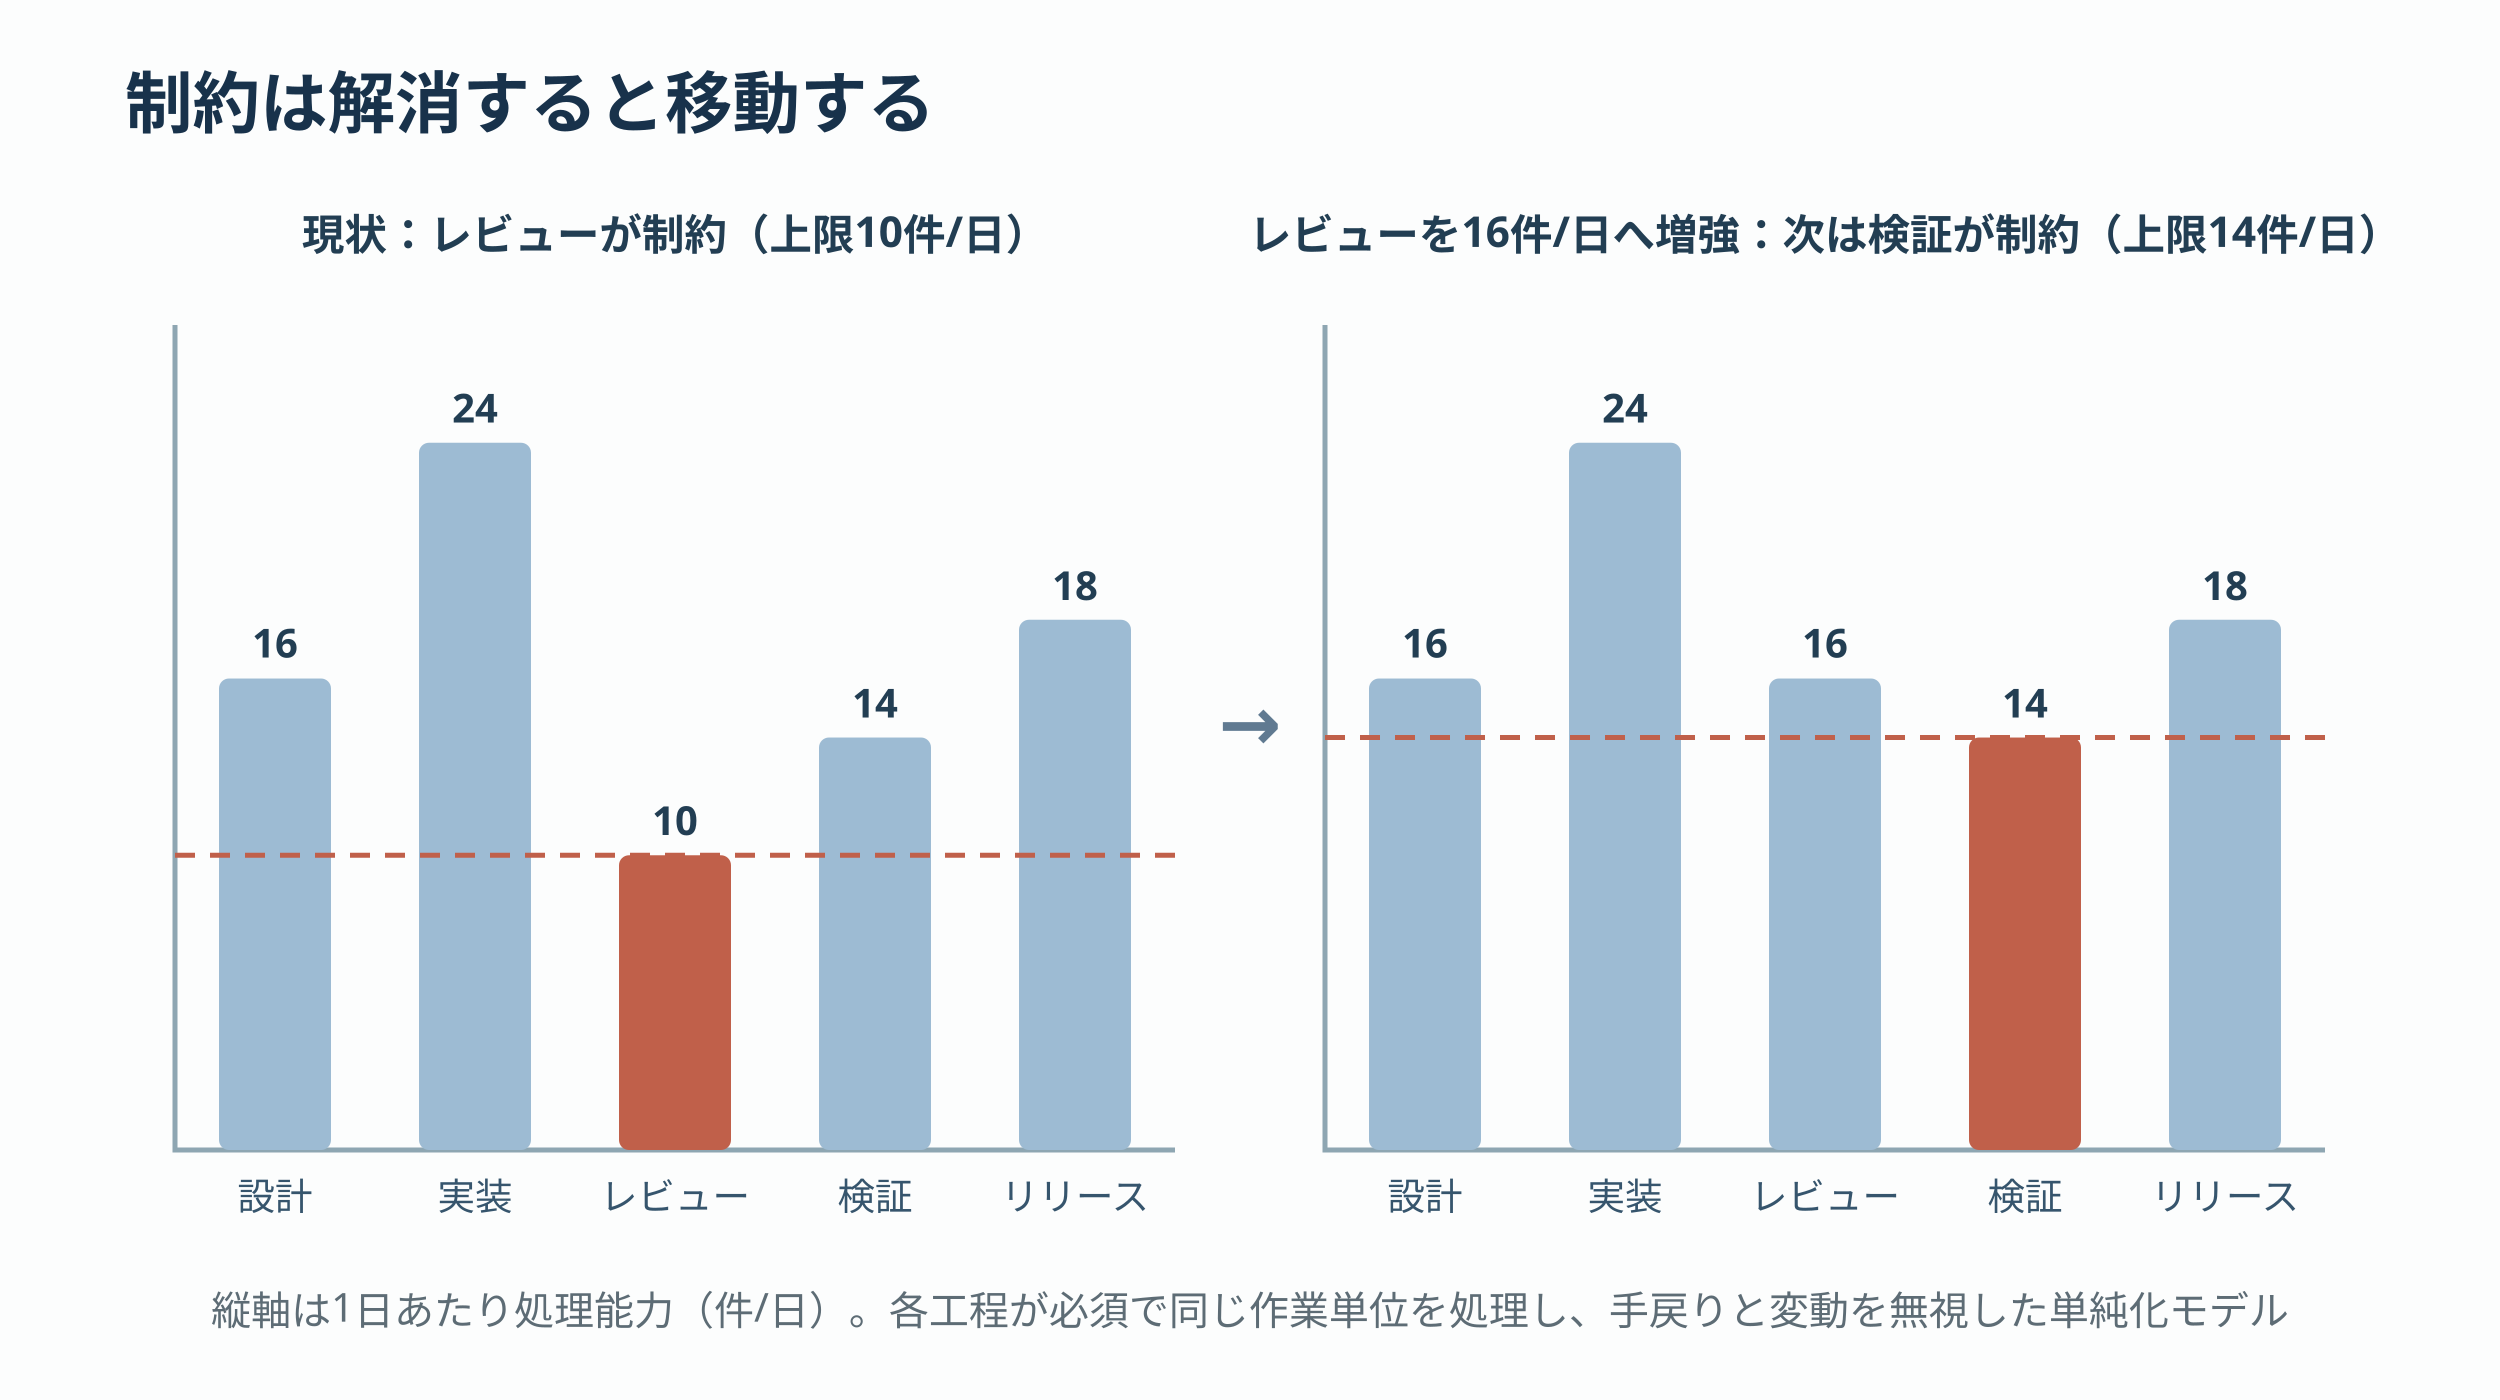
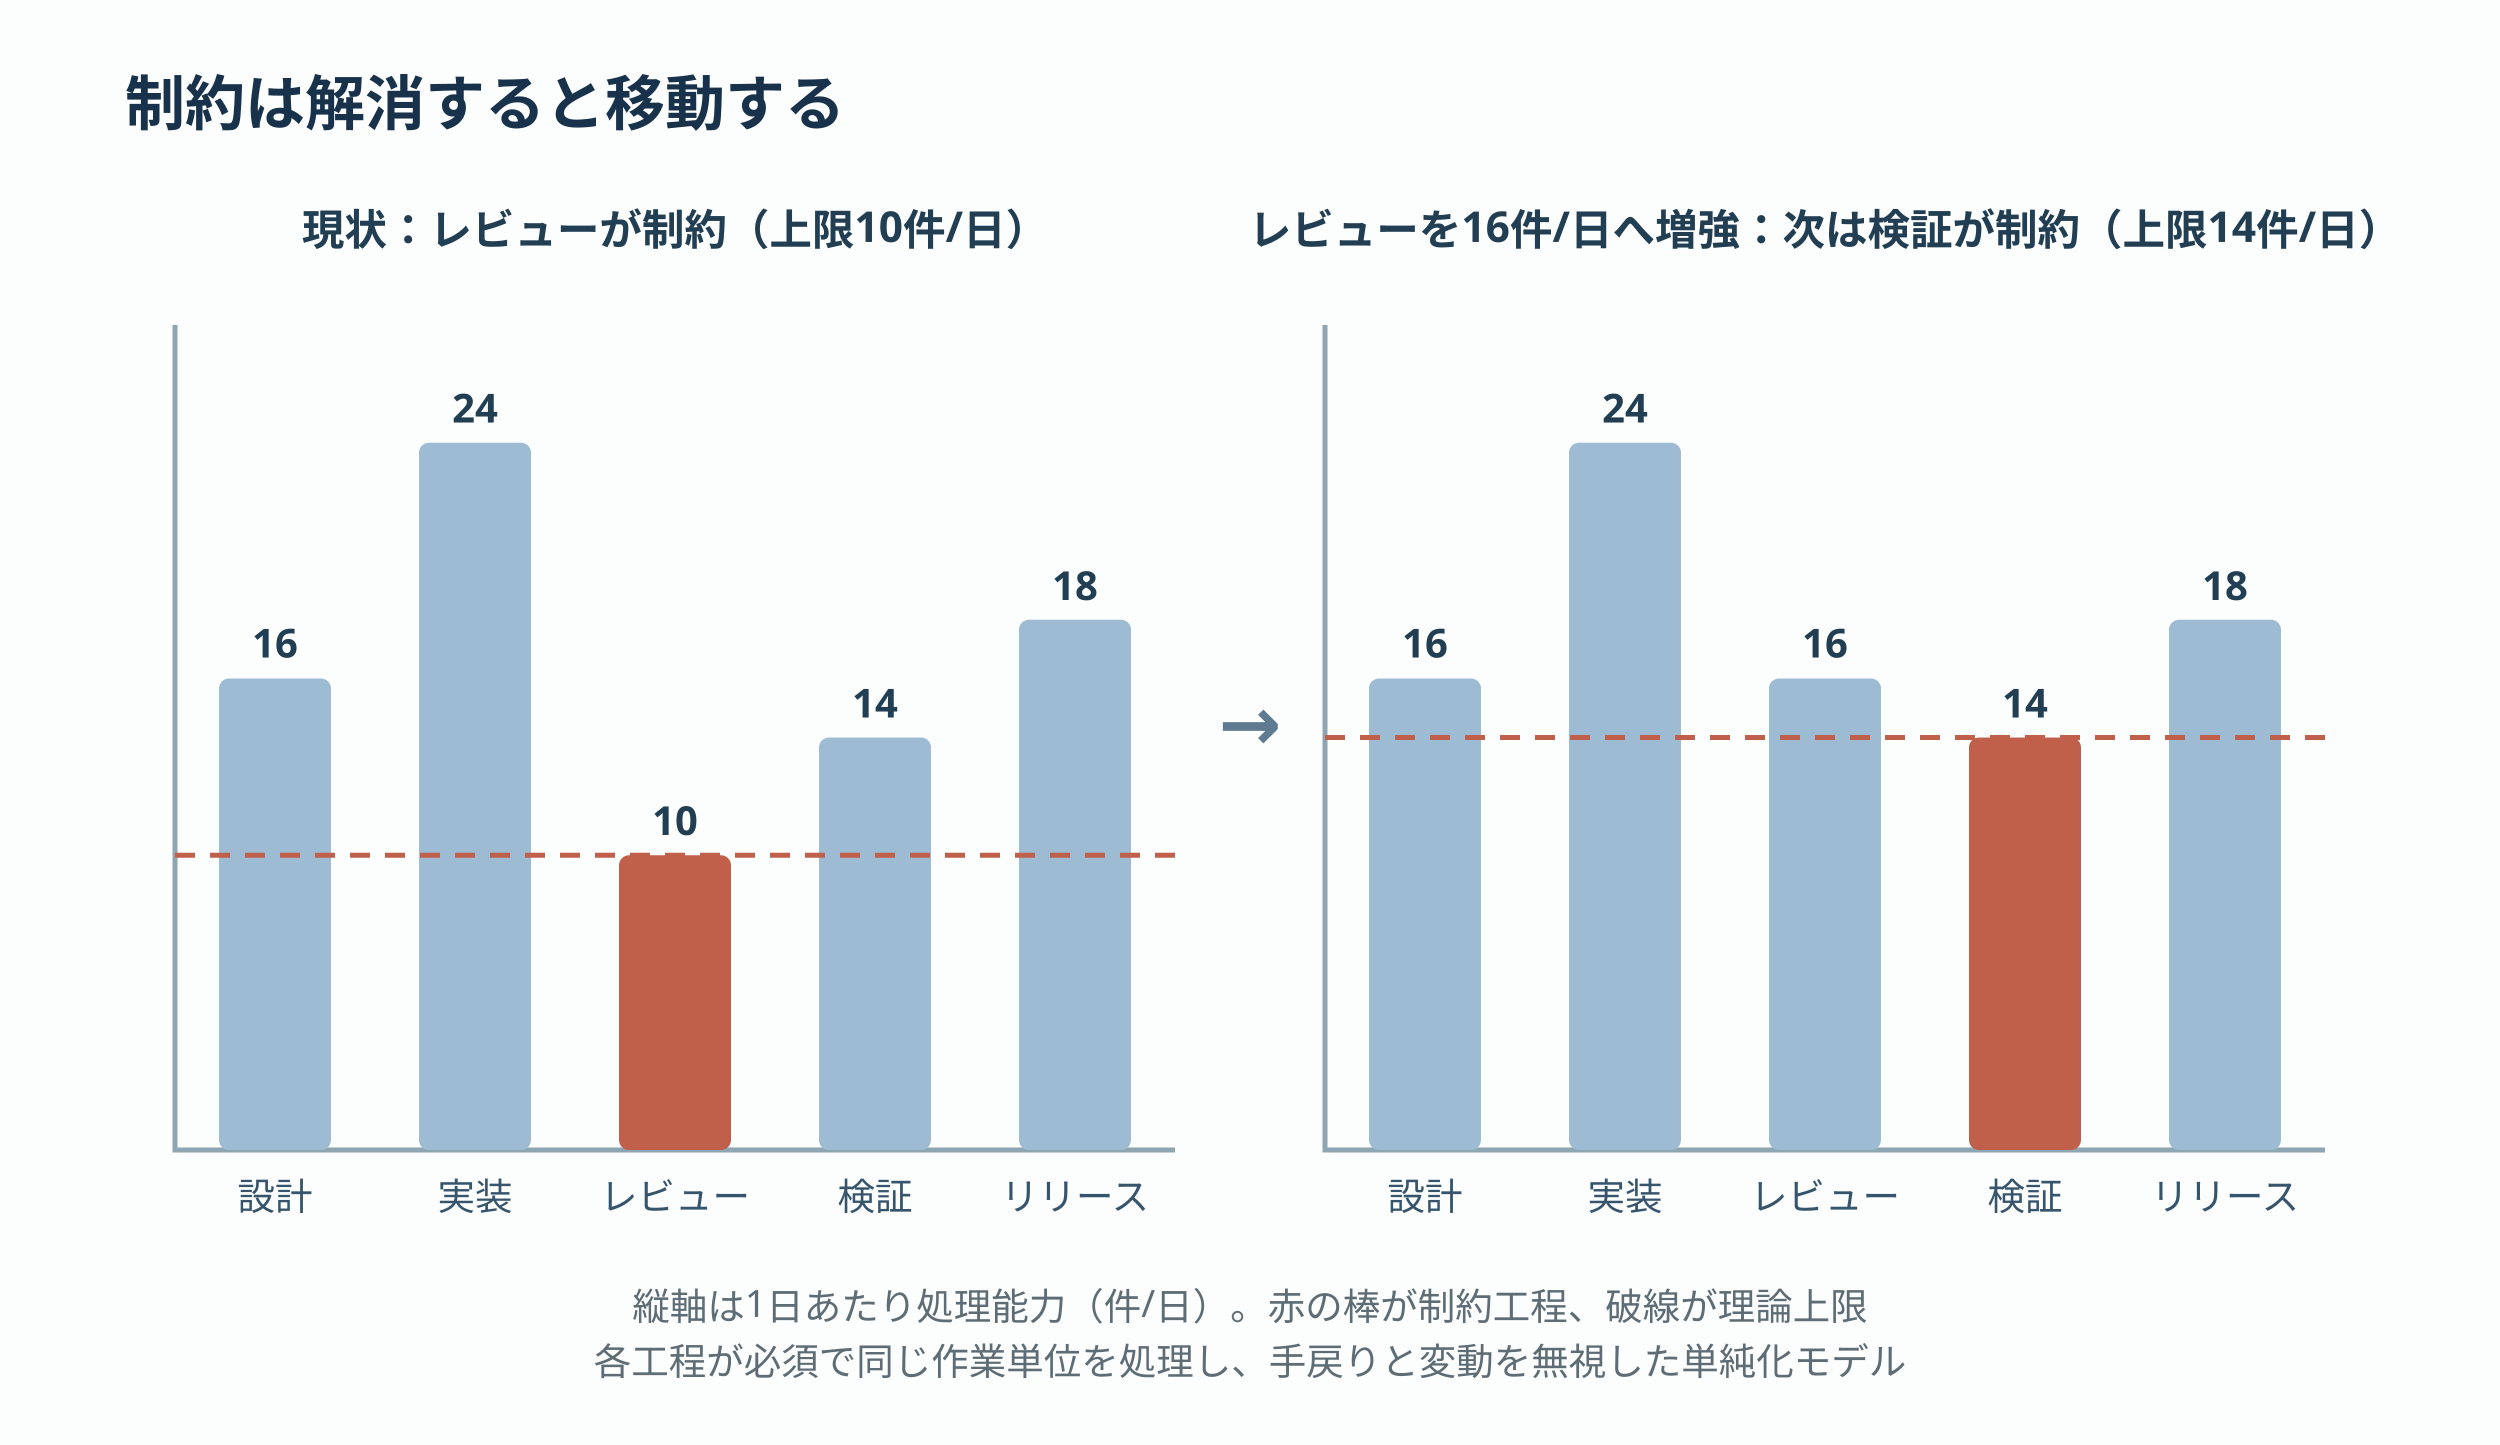
- <svg xmlns="http://www.w3.org/2000/svg" width="1000" height="560" viewBox="0 0 1000 560" role="img" aria-label="5工程の処理能力の棒グラフ。現状はレビュー10件/日が制約、レビューを16件/日へ増強すると検証14件/日が次の制約になる">
+ <svg xmlns="http://www.w3.org/2000/svg" width="1000" height="578" viewBox="0 0 1000 578" role="img" aria-label="5工程の処理能力の棒グラフ。現状はレビュー10件/日が制約、レビューを16件/日へ増強すると検証14件/日が次の制約になる">
  <rect width="100%" height="100%" fill="#fcfdfd" />
-   <text x="50" y="51" text-anchor="start" font-family="sans-serif" font-size="27" font-weight="700" fill="#18324b">制約は解消すると移動する</text>
-   <text x="270" y="100" text-anchor="middle" font-family="sans-serif" font-size="17" font-weight="700" fill="#223e53">現状：レビューが制約（上限10件/日）</text>
-   <text x="730" y="100" text-anchor="middle" font-family="sans-serif" font-size="17" font-weight="700" fill="#223e53">レビューを16件/日へ増強：次は検証が制約（上限14件/日）</text>
+   <text x="50" y="50" text-anchor="start" font-family="sans-serif" font-size="24" font-weight="700" fill="#18324b">制約は解消すると移動する</text>
+   <text x="270" y="98" text-anchor="middle" font-family="sans-serif" font-size="17" font-weight="700" fill="#223e53">現状：レビューが制約（上限10件/日）</text>
+   <text x="730" y="98" text-anchor="middle" font-family="sans-serif" font-size="17" font-weight="700" fill="#223e53">レビューを16件/日へ増強：次は検証が制約（上限14件/日）</text>
  <path d="M70 130 V460 H470" stroke="#8ea6b2" stroke-width="2" fill="none" />
  <rect x="87.6" y="271.4" width="44.8" height="188.6" rx="4" fill="#9dbbd3" />
  <text x="110" y="263" text-anchor="middle" font-family="sans-serif" font-size="16" font-weight="700" fill="#223e53">16</text>
  <text x="110" y="484" text-anchor="middle" font-family="sans-serif" font-size="15" fill="#36556d">設計</text>
  <rect x="167.6" y="177.1" width="44.8" height="282.9" rx="4" fill="#9dbbd3" />
  <text x="190" y="169" text-anchor="middle" font-family="sans-serif" font-size="16" font-weight="700" fill="#223e53">24</text>
  <text x="190" y="484" text-anchor="middle" font-family="sans-serif" font-size="15" fill="#36556d">実装</text>
  <rect x="247.6" y="342.1" width="44.8" height="117.9" rx="4" fill="#c0604a" />
  <text x="270" y="334" text-anchor="middle" font-family="sans-serif" font-size="16" font-weight="700" fill="#223e53">10</text>
  <text x="270" y="484" text-anchor="middle" font-family="sans-serif" font-size="15" fill="#36556d">レビュー</text>
  <rect x="327.6" y="295.0" width="44.8" height="165.0" rx="4" fill="#9dbbd3" />
  <text x="350" y="287" text-anchor="middle" font-family="sans-serif" font-size="16" font-weight="700" fill="#223e53">14</text>
  <text x="350" y="484" text-anchor="middle" font-family="sans-serif" font-size="15" fill="#36556d">検証</text>
  <rect x="407.6" y="247.9" width="44.8" height="212.1" rx="4" fill="#9dbbd3" />
  <text x="430" y="240" text-anchor="middle" font-family="sans-serif" font-size="16" font-weight="700" fill="#223e53">18</text>
  <text x="430" y="484" text-anchor="middle" font-family="sans-serif" font-size="15" fill="#36556d">リリース</text>
  <path d="M70 342.1 H470" stroke="#c0604a" stroke-width="2" stroke-dasharray="8 6" />
-   <text x="470" y="334" text-anchor="end" font-family="sans-serif" font-size="14" font-weight="700" fill="#c0604a" />
  <path d="M530 130 V460 H930" stroke="#8ea6b2" stroke-width="2" fill="none" />
  <rect x="547.6" y="271.4" width="44.8" height="188.6" rx="4" fill="#9dbbd3" />
  <text x="570" y="263" text-anchor="middle" font-family="sans-serif" font-size="16" font-weight="700" fill="#223e53">16</text>
  <text x="570" y="484" text-anchor="middle" font-family="sans-serif" font-size="15" fill="#36556d">設計</text>
  <rect x="627.6" y="177.1" width="44.8" height="282.9" rx="4" fill="#9dbbd3" />
  <text x="650" y="169" text-anchor="middle" font-family="sans-serif" font-size="16" font-weight="700" fill="#223e53">24</text>
  <text x="650" y="484" text-anchor="middle" font-family="sans-serif" font-size="15" fill="#36556d">実装</text>
  <rect x="707.6" y="271.4" width="44.8" height="188.6" rx="4" fill="#9dbbd3" />
  <text x="730" y="263" text-anchor="middle" font-family="sans-serif" font-size="16" font-weight="700" fill="#223e53">16</text>
  <text x="730" y="484" text-anchor="middle" font-family="sans-serif" font-size="15" fill="#36556d">レビュー</text>
  <rect x="787.6" y="295.0" width="44.8" height="165.0" rx="4" fill="#c0604a" />
  <text x="810" y="287" text-anchor="middle" font-family="sans-serif" font-size="16" font-weight="700" fill="#223e53">14</text>
  <text x="810" y="484" text-anchor="middle" font-family="sans-serif" font-size="15" fill="#36556d">検証</text>
  <rect x="867.6" y="247.9" width="44.8" height="212.1" rx="4" fill="#9dbbd3" />
  <text x="890" y="240" text-anchor="middle" font-family="sans-serif" font-size="16" font-weight="700" fill="#223e53">18</text>
  <text x="890" y="484" text-anchor="middle" font-family="sans-serif" font-size="15" fill="#36556d">リリース</text>
  <path d="M530 295.0 H930" stroke="#c0604a" stroke-width="2" stroke-dasharray="8 6" />
-   <text x="930" y="287" text-anchor="end" font-family="sans-serif" font-size="14" font-weight="700" fill="#c0604a" />
  <text x="500" y="300" text-anchor="middle" font-family="sans-serif" font-size="30" font-weight="700" fill="#607a91">→</text>
-   <text x="500" y="530" text-anchor="middle" font-family="sans-serif" font-size="16" fill="#5d6c75">縦軸は1日あたり処理能力（件/日）。各工程が必須で同じ作業単位を処理し、手戻りと変動を無視した単純化モデル</text>
+   <text x="500" y="528" text-anchor="middle" font-family="sans-serif" font-size="15" fill="#5d6c75">縦軸は1日あたり処理能力（件/日）。赤の棒が制約工程、破線が理論上限</text>
+   <text x="500" y="550" text-anchor="middle" font-family="sans-serif" font-size="15" fill="#5d6c75">各工程が必須で同じ作業単位を処理し、手戻りと変動を無視した単純化モデル</text>
</svg>
